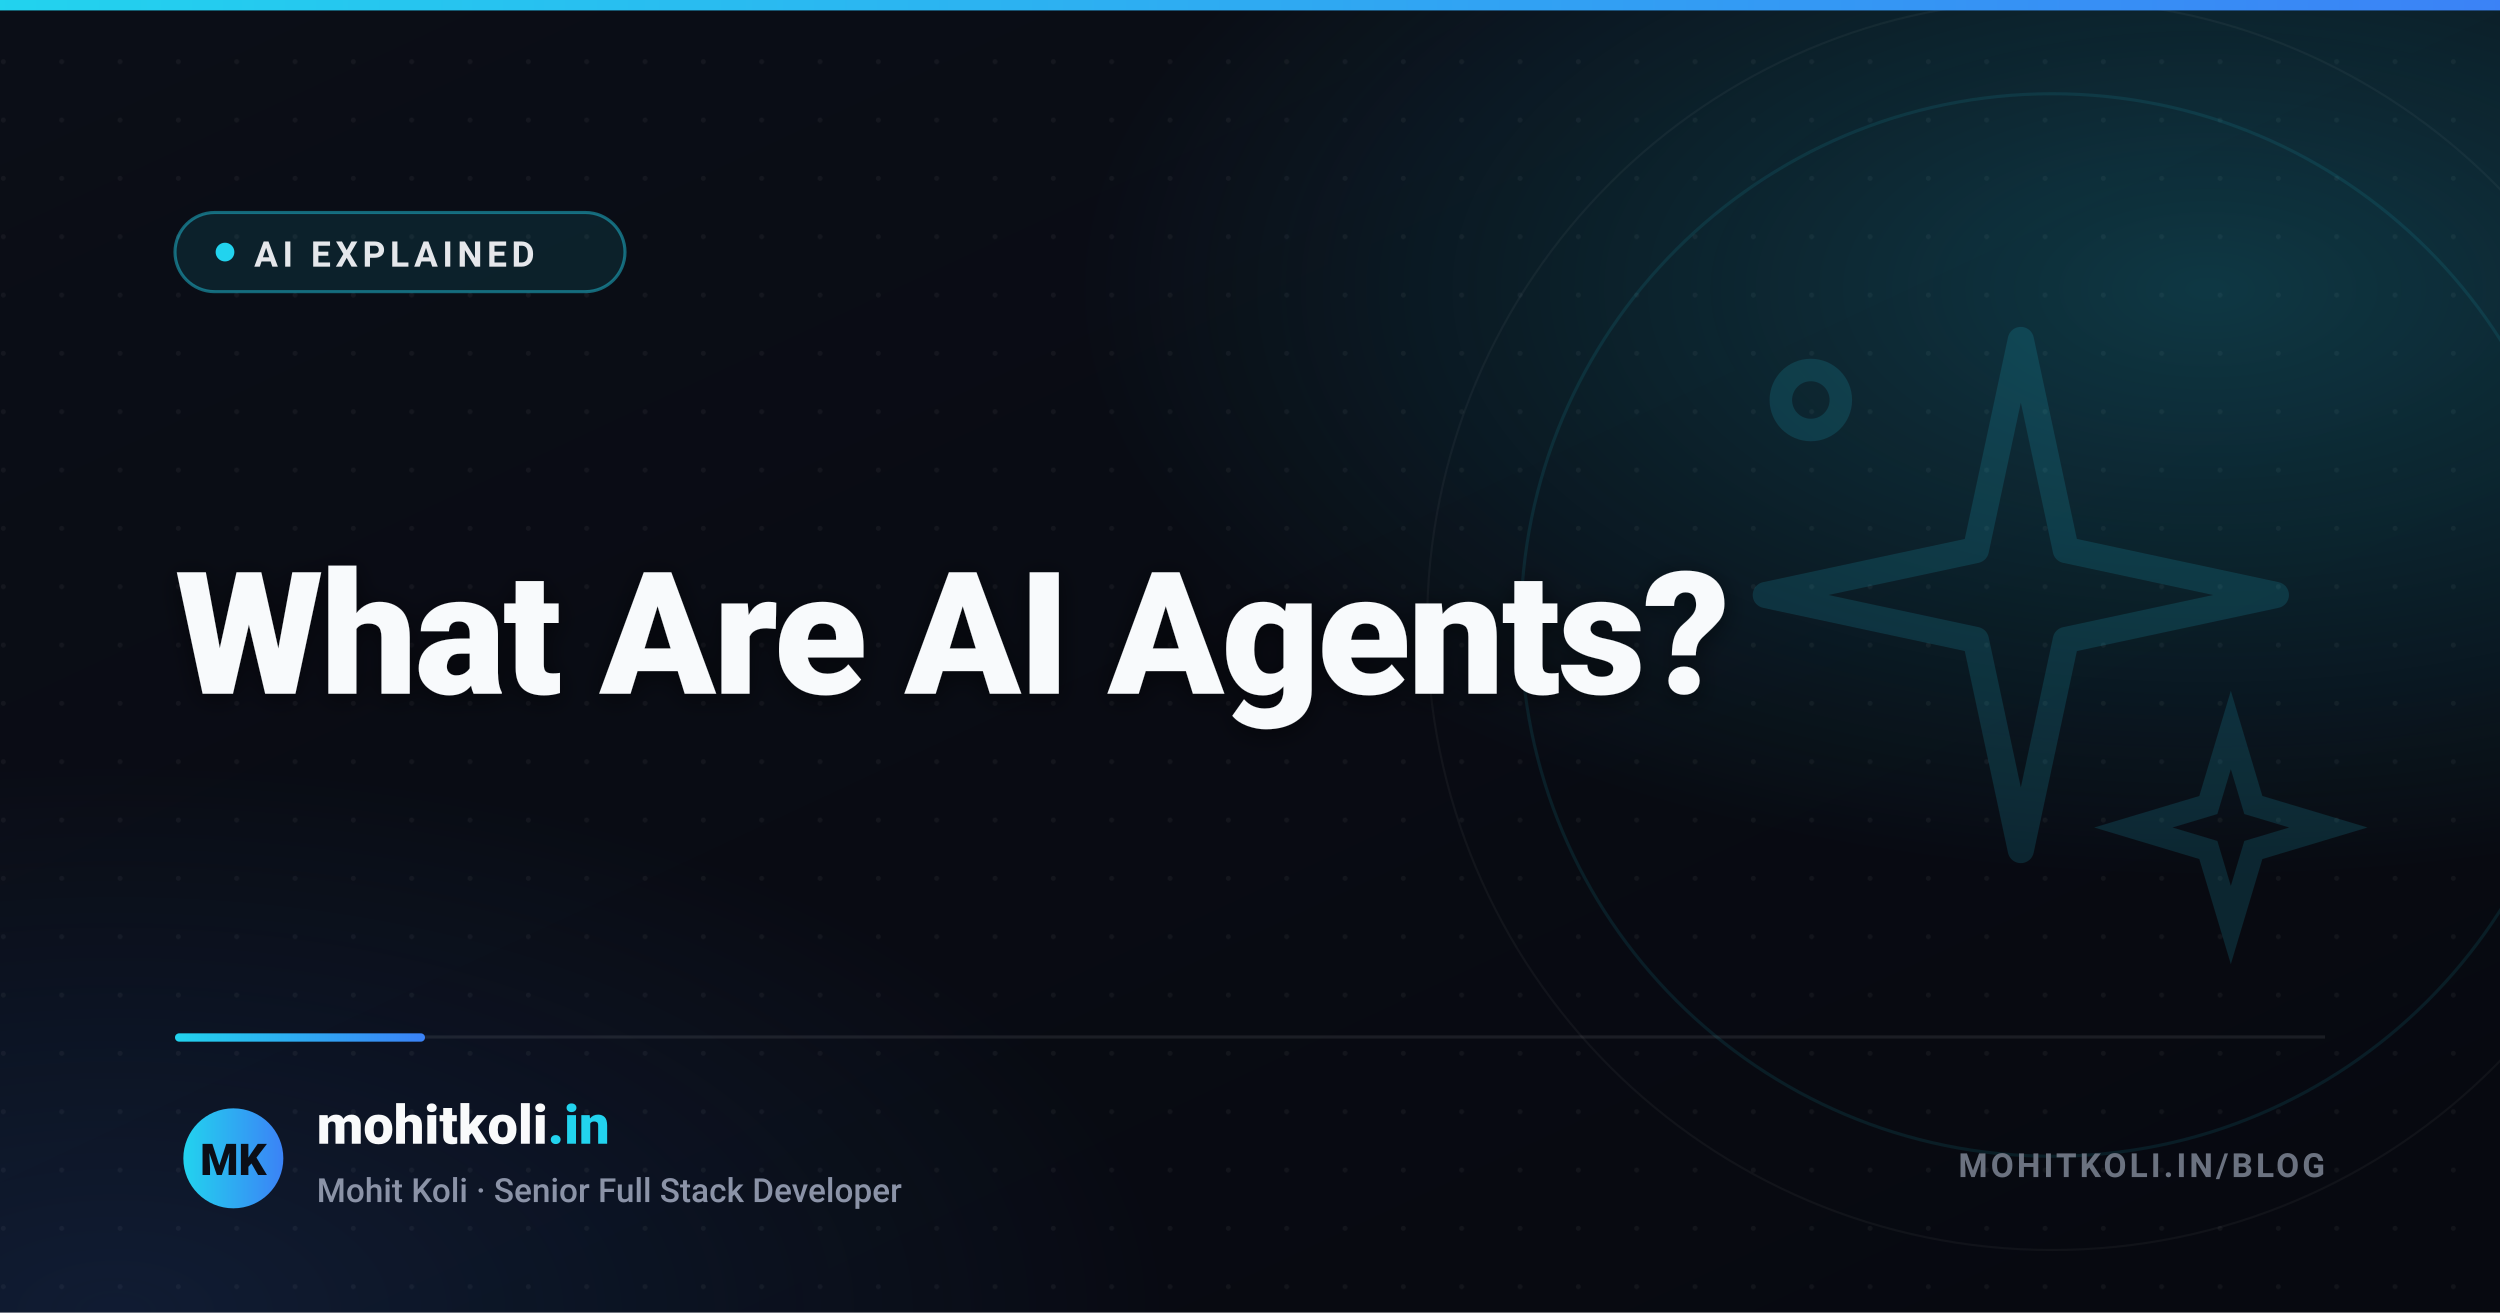
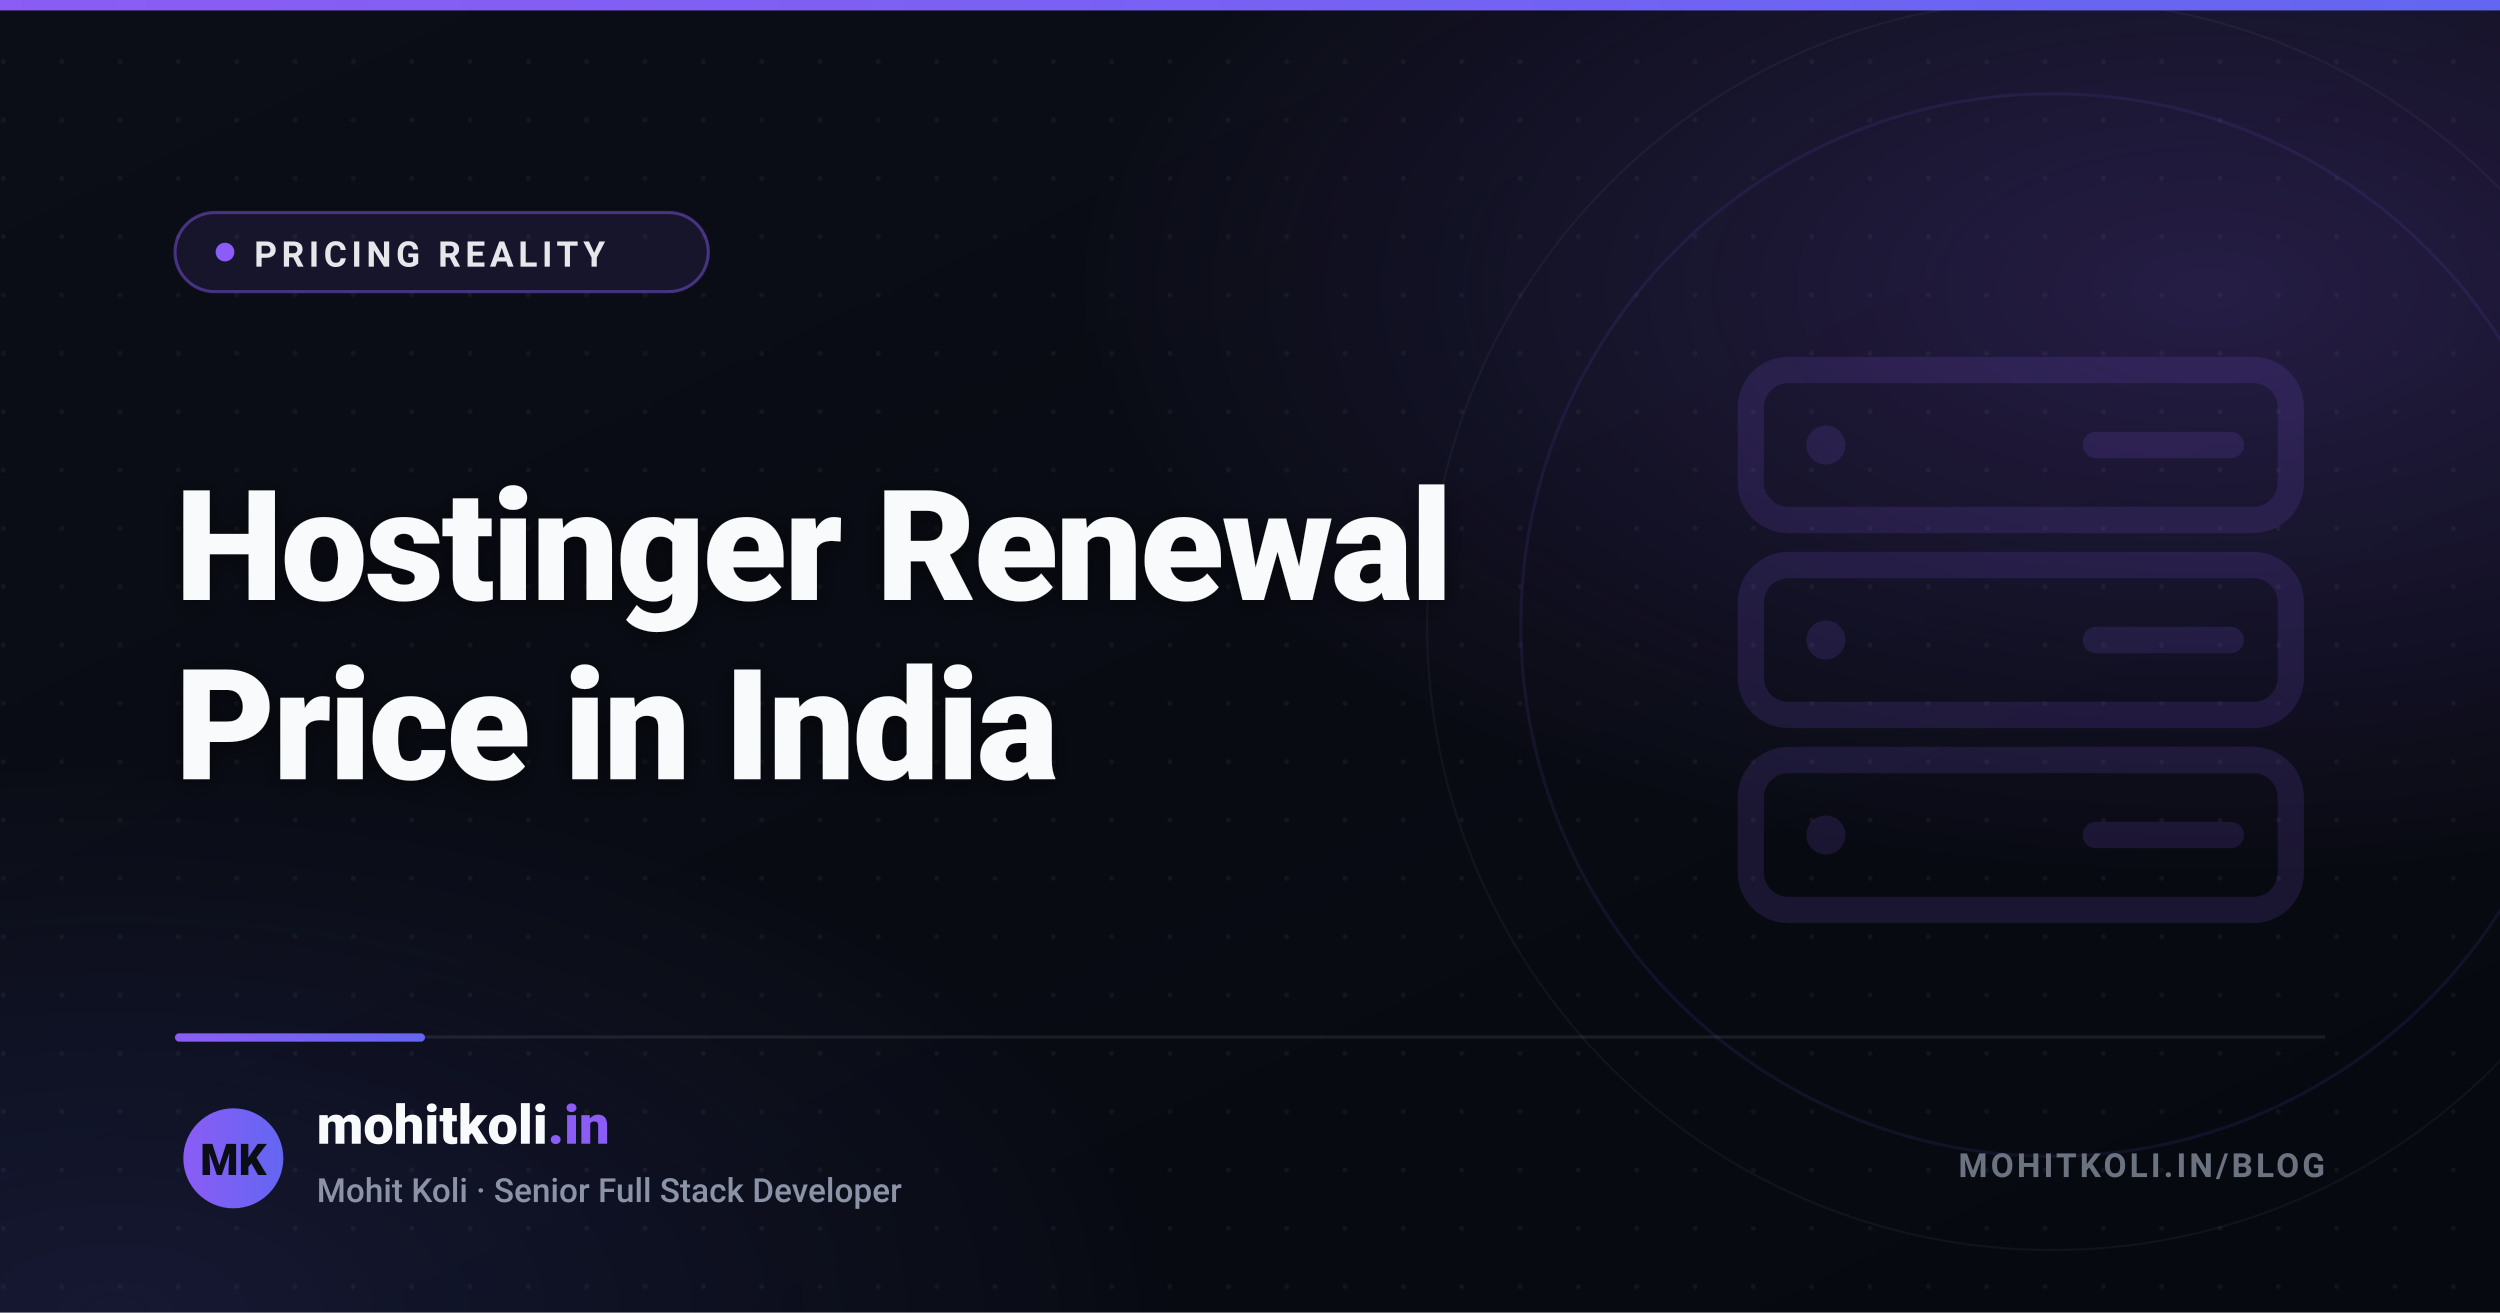
- <svg xmlns="http://www.w3.org/2000/svg" width="1200" height="630" viewBox="0 0 1200 630" role="img" aria-label="What Are AI Agents?">
+ <svg xmlns="http://www.w3.org/2000/svg" width="1200" height="630" viewBox="0 0 1200 630" role="img" aria-label="Hostinger Renewal Price in India">
  <defs>
    <linearGradient id="bg" x1="0" y1="0" x2="0.9" y2="1">
      <stop offset="0" stop-color="#0b0e17" />
      <stop offset="1" stop-color="#070910" />
    </linearGradient>
    <radialGradient id="glow" cx="0.88" cy="0.22" r="0.75">
-       <stop offset="0" stop-color="#22d3ee" stop-opacity="0.22" />
-       <stop offset="0.6" stop-color="#22d3ee" stop-opacity="0" />
+       <stop offset="0" stop-color="#8b5cf6" stop-opacity="0.22" />
+       <stop offset="0.6" stop-color="#8b5cf6" stop-opacity="0" />
    </radialGradient>
    <radialGradient id="glow2" cx="0.05" cy="1" r="0.7">
-       <stop offset="0" stop-color="#3b82f6" stop-opacity="0.14" />
-       <stop offset="0.6" stop-color="#3b82f6" stop-opacity="0" />
+       <stop offset="0" stop-color="#6366f1" stop-opacity="0.14" />
+       <stop offset="0.6" stop-color="#6366f1" stop-opacity="0" />
    </radialGradient>
    <linearGradient id="accent" x1="0" y1="0" x2="1" y2="0">
-       <stop offset="0" stop-color="#22d3ee" />
-       <stop offset="1" stop-color="#3b82f6" />
+       <stop offset="0" stop-color="#8b5cf6" />
+       <stop offset="1" stop-color="#6366f1" />
    </linearGradient>
    <pattern id="dots" width="28" height="28" patternUnits="userSpaceOnUse">
      <circle cx="1.6" cy="1.6" r="1.2" fill="#ffffff" fill-opacity="0.045" />
    </pattern>
    <filter id="tshadow" x="-10%" y="-10%" width="120%" height="130%">
      <feDropShadow dx="0" dy="2" stdDeviation="6" flood-color="#000000" flood-opacity="0.5" />
    </filter>
    <clipPath id="frame">
      <rect width="1200" height="630" rx="0" />
    </clipPath>
  </defs>
  <g clip-path="url(#frame)">
    <rect width="1200" height="630" fill="url(#bg)" />
    <rect width="1200" height="630" fill="url(#dots)" />
    <rect width="1200" height="630" fill="url(#glow)" />
    <rect width="1200" height="630" fill="url(#glow2)" />
-     <g transform="translate(790 120) scale(3.6)" stroke="#22d3ee" opacity="0.14">
-       <path d="M50 12 L56 40 L84 46 L56 52 L50 80 L44 52 L16 46 L44 40 Z" fill="none" stroke-width="3.5" stroke-linejoin="round" />
-       <path d="M78 64 L81 74 L91 77 L81 80 L78 90 L75 80 L65 77 L75 74 Z" fill="none" stroke-width="3" />
-       <circle cx="22" cy="20" r="4" fill="none" stroke-width="3" />
+     <g transform="translate(790 120) scale(3.6)" stroke="#8b5cf6" opacity="0.14">
+       <rect x="14" y="16" width="72" height="20" rx="5" fill="none" stroke-width="3.5" />
+       <rect x="14" y="42" width="72" height="20" rx="5" fill="none" stroke-width="3.5" />
+       <rect x="14" y="68" width="72" height="20" rx="5" fill="none" stroke-width="3.5" />
+       <circle cx="24" cy="26" r="2.6" stroke="none" fill="#8b5cf6" />
+       <circle cx="24" cy="52" r="2.6" stroke="none" fill="#8b5cf6" />
+       <circle cx="24" cy="78" r="2.6" stroke="none" fill="#8b5cf6" />
+       <line x1="60" y1="26" x2="78" y2="26" stroke-width="3.5" stroke-linecap="round" />
+       <line x1="60" y1="52" x2="78" y2="52" stroke-width="3.5" stroke-linecap="round" />
+       <line x1="60" y1="78" x2="78" y2="78" stroke-width="3.5" stroke-linecap="round" />
    </g>
-     <circle cx="985" cy="300" r="255" fill="none" stroke="#22d3ee" stroke-opacity="0.10" stroke-width="1.5" />
+     <circle cx="985" cy="300" r="255" fill="none" stroke="#8b5cf6" stroke-opacity="0.10" stroke-width="1.5" />
    <circle cx="985" cy="300" r="300" fill="none" stroke="#ffffff" stroke-opacity="0.04" stroke-width="1" />
    <rect x="0" y="0" width="1200" height="5" fill="url(#accent)" />
    <g font-family="'Segoe UI', 'Helvetica Neue', Roboto, Arial, sans-serif">
-       <rect x="84" y="102" rx="19" ry="19" width="216" height="38" fill="#22d3ee" fill-opacity="0.10" stroke="#22d3ee" stroke-opacity="0.45" stroke-width="1.5" />
-       <circle cx="108" cy="121" r="4.5" fill="#22d3ee" />
-       <text x="122" y="128" font-size="17" font-weight="700" letter-spacing="2.2" fill="#e5e7eb">AI EXPLAINED</text>
-       <text font-size="82" font-weight="800" fill="#f8fafc" letter-spacing="-1.2" filter="url(#tshadow)">
-         <tspan x="84" y="333">What Are AI Agents?</tspan>
+       <rect x="84" y="102" rx="19" ry="19" width="256" height="38" fill="#8b5cf6" fill-opacity="0.10" stroke="#8b5cf6" stroke-opacity="0.45" stroke-width="1.5" />
+       <circle cx="108" cy="121" r="4.5" fill="#8b5cf6" />
+       <text x="122" y="128" font-size="17" font-weight="700" letter-spacing="2.2" fill="#e5e7eb">PRICING REALITY</text>
+       <text font-size="74" font-weight="800" fill="#f8fafc" letter-spacing="-1.2" filter="url(#tshadow)">
+         <tspan x="84" y="288">Hostinger Renewal</tspan>
+         <tspan x="84" y="374">Price in India</tspan>
      </text>
      <rect x="84" y="497" width="1032" height="1.5" fill="#ffffff" fill-opacity="0.08" />
      <rect x="84" y="496" width="120" height="4" rx="2" fill="url(#accent)" />
      <circle cx="112" cy="556" r="24" fill="url(#accent)" />
      <text x="112" y="564" font-size="21" font-weight="800" fill="#0b0e17" text-anchor="middle">MK</text>
-       <text x="152" y="549" font-size="26" font-weight="800" fill="#f9fafb">mohitkoli<tspan fill="#22d3ee">.in</tspan>
+       <text x="152" y="549" font-size="26" font-weight="800" fill="#f9fafb">mohitkoli<tspan fill="#8b5cf6">.in</tspan>
      </text>
      <text x="152" y="577" font-size="16" font-weight="500" fill="#8b93a7">Mohit Koli · Senior Full Stack Developer</text>
      <text x="1116" y="565" font-size="16" font-weight="600" letter-spacing="1.5" fill="#6b7280" text-anchor="end">MOHITKOLI.IN/BLOG</text>
    </g>
  </g>
</svg>
